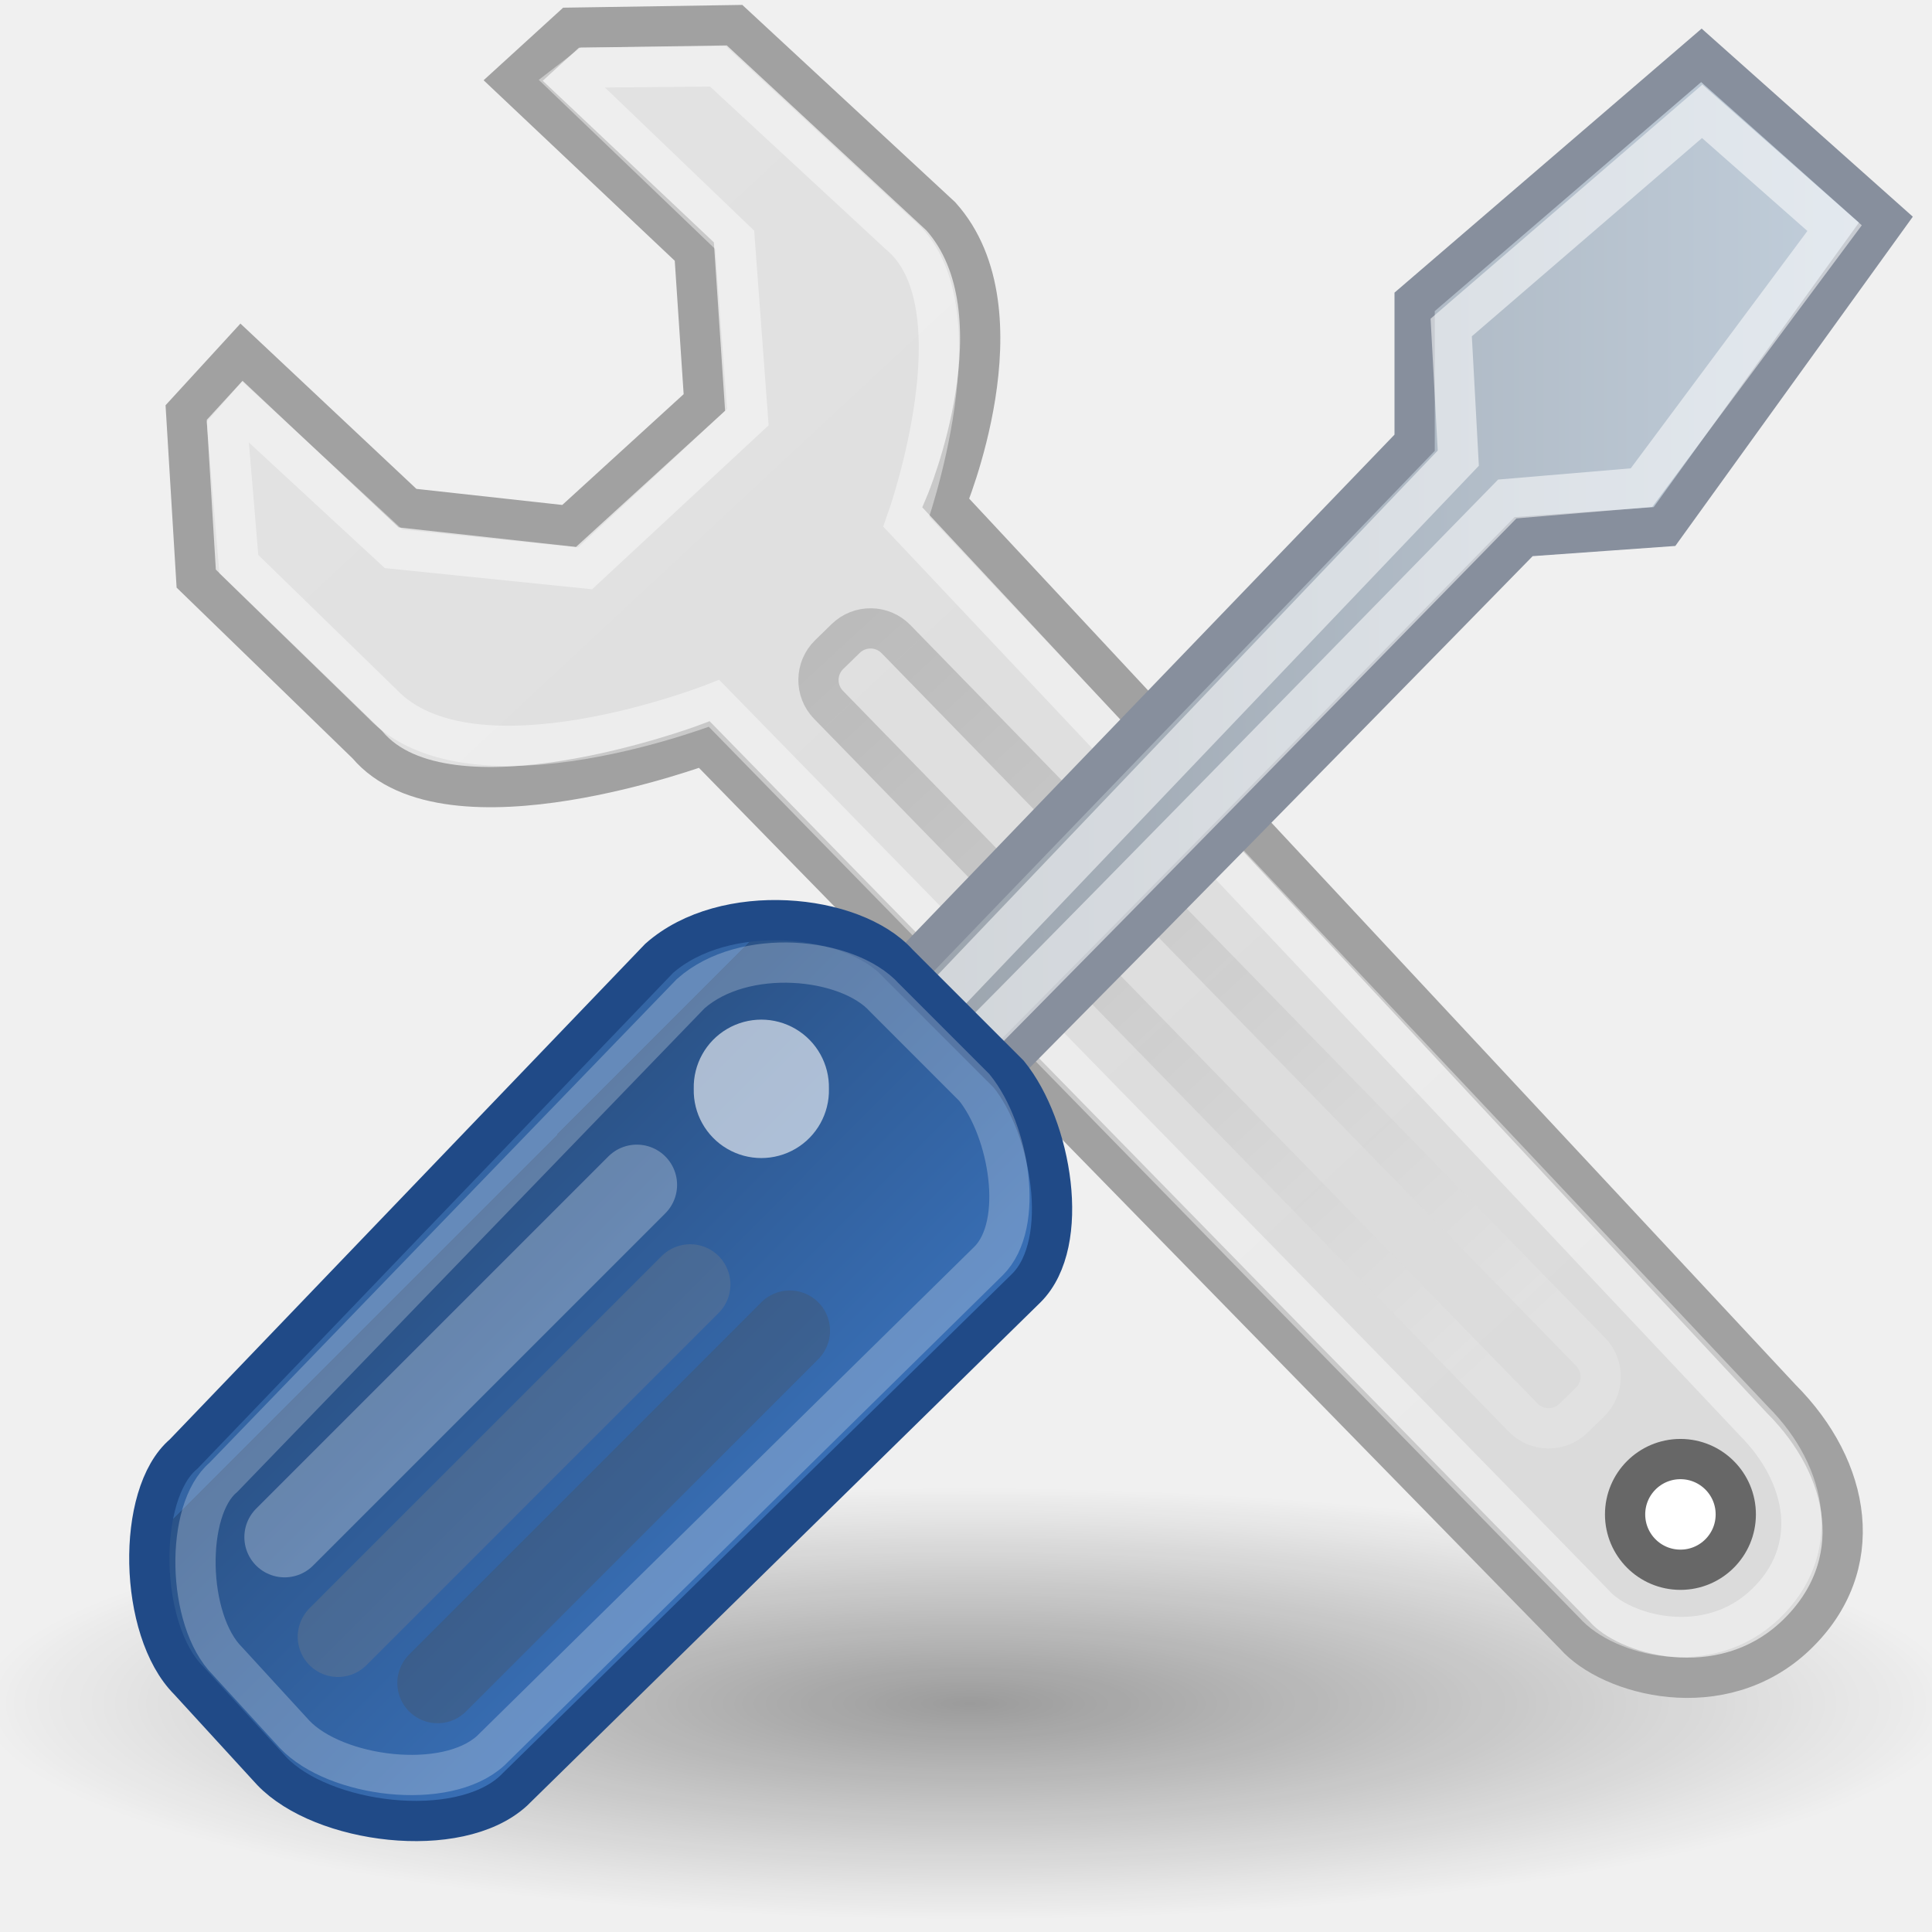
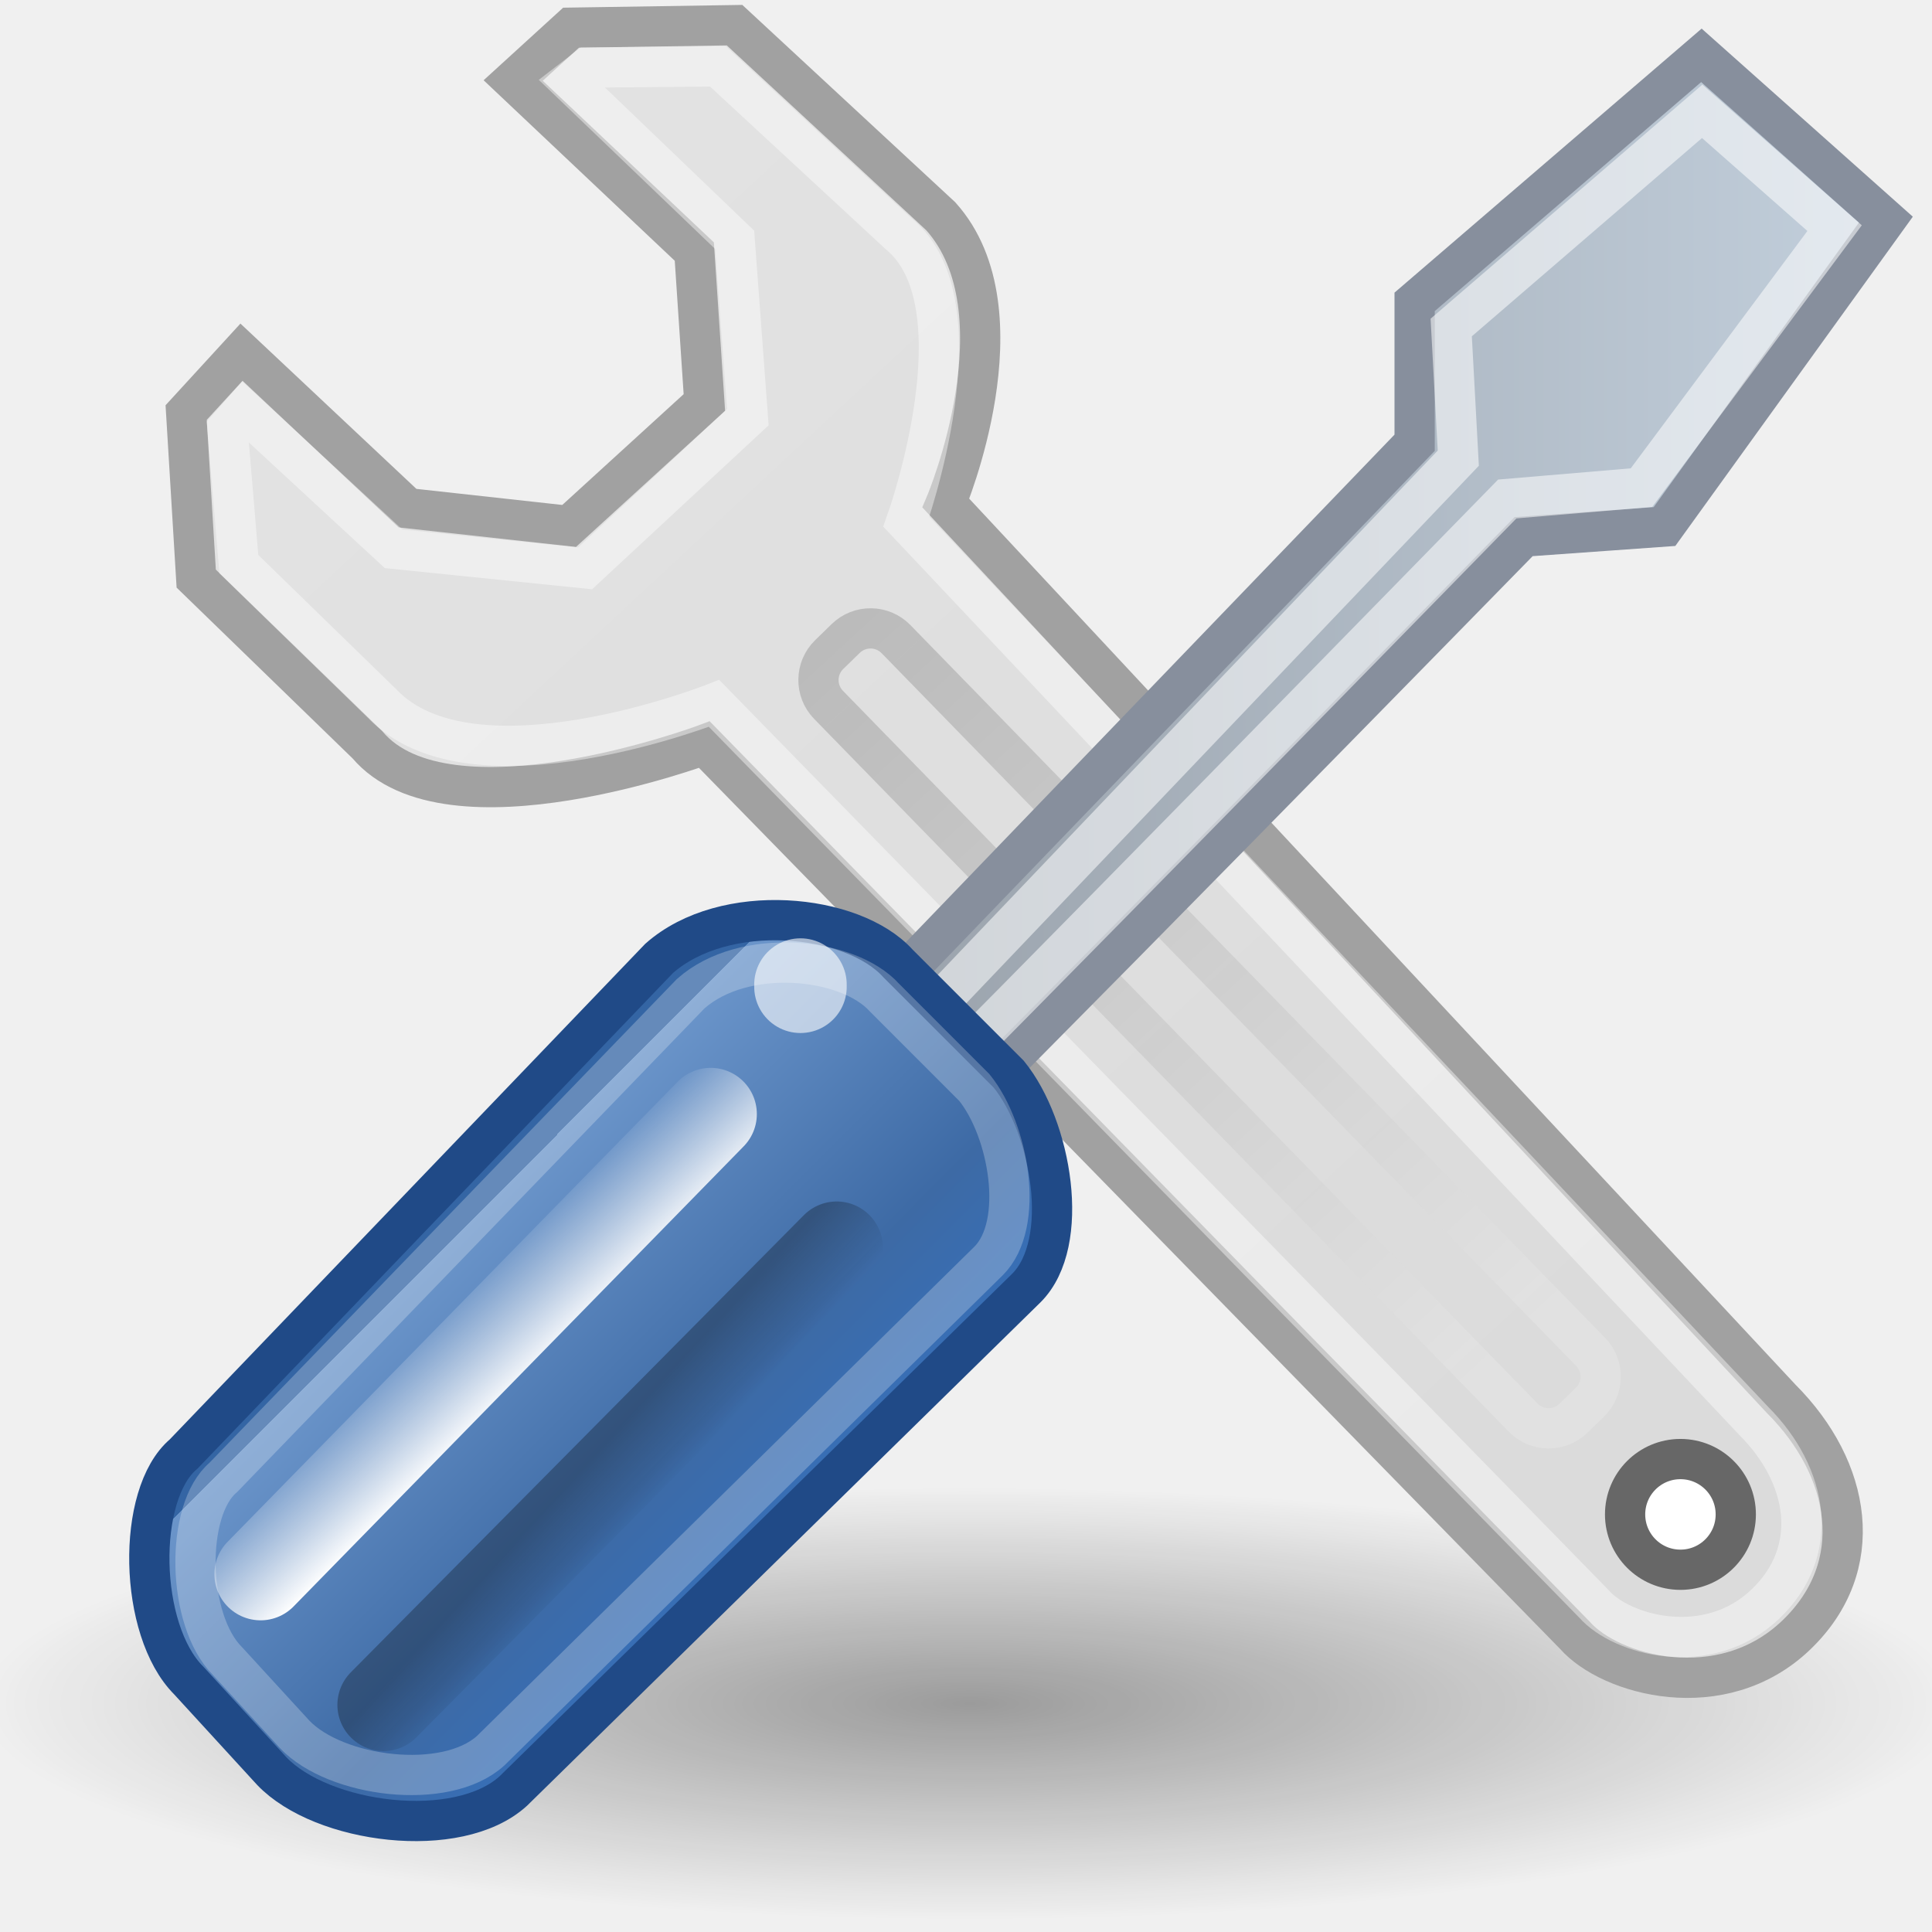
<svg xmlns="http://www.w3.org/2000/svg" xmlns:xlink="http://www.w3.org/1999/xlink" width="48px" height="48px" id="svg11300">
  <defs id="defs3">
+     <linearGradient id="linearGradient2265">
+       <stop style="stop-color:#000000;stop-opacity:1;" offset="0" id="stop2267" />
+       <stop style="stop-color:#000000;stop-opacity:0;" offset="1" id="stop2269" />
+     </linearGradient>
+     <linearGradient id="linearGradient2257">
+       <stop style="stop-color:#ffffff;stop-opacity:1;" offset="0" id="stop2259" />
+       <stop style="stop-color:#ffffff;stop-opacity:0;" offset="1" id="stop2261" />
+     </linearGradient>
    <linearGradient id="linearGradient3087">
      <stop style="stop-color:#3465a4;stop-opacity:1;" offset="0" id="stop3089" />
-       <stop id="stop3095" offset="0" style="stop-color:#2b5388;stop-opacity:1;" />
+       <stop id="stop3095" offset="0" style="stop-color:#9fbce1;stop-opacity:1;" />
+       <stop style="stop-color:#6b95ca;stop-opacity:1;" offset="0" id="stop2242" />
+       <stop id="stop2244" offset="0.75" style="stop-color:#3d6aa5;stop-opacity:1;" />
      <stop style="stop-color:#386eb4;stop-opacity:1;" offset="1" id="stop3091" />
    </linearGradient>
    <linearGradient id="linearGradient3077">
      <stop style="stop-color:#98a0a9;stop-opacity:1;" offset="0" id="stop3079" />
      <stop style="stop-color:#c3d0dd;stop-opacity:1;" offset="1" id="stop3081" />
    </linearGradient>
    <linearGradient id="linearGradient3061">
      <stop style="stop-color:#ffffff;stop-opacity:1;" offset="0" id="stop3063" />
      <stop style="stop-color:#000000;stop-opacity:1;" offset="1" id="stop3065" />
    </linearGradient>
    <linearGradient id="linearGradient3049">
      <stop style="stop-color:#e2e2e2;stop-opacity:1;" offset="0" id="stop3051" />
      <stop style="stop-color:#dbdbdb;stop-opacity:1;" offset="1" id="stop3053" />
    </linearGradient>
    <linearGradient id="linearGradient3041">
      <stop style="stop-color:#000000;stop-opacity:1;" offset="0" id="stop3043" />
      <stop style="stop-color:#000000;stop-opacity:0;" offset="1" id="stop3045" />
    </linearGradient>
    <linearGradient id="linearGradient11520">
      <stop id="stop11522" offset="0" style="stop-color:#ffffff;stop-opacity:1;" />
      <stop id="stop11524" offset="1" style="stop-color:#dcdcdc;stop-opacity:1;" />
    </linearGradient>
    <linearGradient id="linearGradient11508">
      <stop id="stop11510" offset="0" style="stop-color:#000000;stop-opacity:1;" />
      <stop id="stop11512" offset="1" style="stop-color:#000000;stop-opacity:0;" />
    </linearGradient>
    <linearGradient id="linearGradient11494">
      <stop id="stop11496" offset="0" style="stop-color:#ef2929;stop-opacity:1;" />
      <stop id="stop11498" offset="1" style="stop-color:#ef2929;stop-opacity:0;" />
    </linearGradient>
    <linearGradient id="linearGradient11415">
      <stop id="stop11417" offset="0" style="stop-color:#204a87;stop-opacity:0;" />
      <stop style="stop-color:#204a87;stop-opacity:1;" offset="0.5" id="stop11423" />
      <stop id="stop11419" offset="1" style="stop-color:#204a87;stop-opacity:0;" />
    </linearGradient>
    <linearGradient id="linearGradient11399">
      <stop id="stop11401" offset="0" style="stop-color:#000000;stop-opacity:1;" />
      <stop id="stop11403" offset="1" style="stop-color:#000000;stop-opacity:0;" />
    </linearGradient>
    <linearGradient gradientTransform="translate(-60.28571,-0.285714)" y2="34.462" x2="43.616" y1="3.774" x1="15.828" gradientUnits="userSpaceOnUse" id="linearGradient11425" xlink:href="#linearGradient11415" />
    <linearGradient gradientTransform="translate(-60.57143,0)" y2="39.034" x2="35.68" y1="9.346" x1="9.696" gradientUnits="userSpaceOnUse" id="linearGradient11427" xlink:href="#linearGradient11415" />
    <linearGradient y2="33.462" x2="26.759" y1="19.774" x1="13.267" gradientTransform="translate(-60.85714,0.428571)" gradientUnits="userSpaceOnUse" id="linearGradient11439" xlink:href="#linearGradient11415" />
    <radialGradient r="8.5" fy="39.143" fx="12.071" cy="39.143" cx="12.071" gradientTransform="matrix(1,0,0,0.487395,0,20.06483)" gradientUnits="userSpaceOnUse" id="radialGradient11441" xlink:href="#linearGradient11399" />
    <radialGradient gradientTransform="matrix(1.243453,2.106784e-16,-2.106784e-16,1.243453,-6.713754,-3.742847)" gradientUnits="userSpaceOnUse" r="3.834" fy="15.048" fx="27.577" cy="15.048" cx="27.577" id="radialGradient11500" xlink:href="#linearGradient11494" />
    <radialGradient r="3.834" fy="16.049" fx="27.577" cy="16.049" cx="27.577" gradientTransform="matrix(1.243453,2.106784e-16,-2.106784e-16,1.243453,-6.713754,-3.742847)" gradientUnits="userSpaceOnUse" id="radialGradient11504" xlink:href="#linearGradient11494" />
    <radialGradient gradientUnits="userSpaceOnUse" gradientTransform="matrix(1,0,0,0.338462,2.166583e-14,29.48178)" r="6.566" fy="44.565" fx="30.204" cy="44.565" cx="30.204" id="radialGradient11514" xlink:href="#linearGradient11508" />
    <radialGradient gradientTransform="matrix(1.995058,-1.651527e-32,0,1.995058,-24.32488,-35.70087)" gradientUnits="userSpaceOnUse" r="20.531" fy="35.878" fx="24.446" cy="35.878" cx="24.446" id="radialGradient11526" xlink:href="#linearGradient11520" />
    <radialGradient r="6.566" fy="44.565" fx="30.204" cy="44.565" cx="30.204" gradientTransform="matrix(1,0,0,0.338462,3.185827e-15,29.48178)" gradientUnits="userSpaceOnUse" id="radialGradient11532" xlink:href="#linearGradient11508" />
    <radialGradient xlink:href="#linearGradient11508" id="radialGradient1348" gradientUnits="userSpaceOnUse" gradientTransform="matrix(1,0,0,0.338462,-1.353344e-14,29.48178)" cx="30.204" cy="44.565" fx="30.204" fy="44.565" r="6.566" />
    <radialGradient xlink:href="#linearGradient11520" id="radialGradient1350" gradientUnits="userSpaceOnUse" gradientTransform="matrix(1.995058,-1.651527e-32,0,1.995058,-24.32488,-35.70087)" cx="24.446" cy="35.878" fx="24.446" fy="35.878" r="20.531" />
    <radialGradient xlink:href="#linearGradient11494" id="radialGradient1352" gradientUnits="userSpaceOnUse" gradientTransform="matrix(1.243453,2.106784e-16,-2.106784e-16,1.243453,-6.713754,-3.742847)" cx="27.577" cy="16.049" fx="27.577" fy="16.049" r="3.834" />
    <radialGradient xlink:href="#linearGradient11494" id="radialGradient1354" gradientUnits="userSpaceOnUse" gradientTransform="matrix(1.243453,2.106784e-16,-2.106784e-16,1.243453,-6.713754,-3.742847)" cx="27.577" cy="15.048" fx="27.577" fy="15.048" r="3.834" />
    <radialGradient xlink:href="#linearGradient11508" id="radialGradient1356" gradientUnits="userSpaceOnUse" gradientTransform="matrix(1,0,0,0.338462,2.220359e-14,29.48178)" cx="30.204" cy="44.565" fx="30.204" fy="44.565" r="6.566" />
    <radialGradient xlink:href="#linearGradient11520" id="radialGradient1366" gradientUnits="userSpaceOnUse" gradientTransform="matrix(2.049266,-1.696401e-32,0,2.049266,-25.65002,-37.31089)" cx="24.446" cy="35.878" fx="24.446" fy="35.878" r="20.531" />
    <radialGradient xlink:href="#linearGradient3041" id="radialGradient3047" cx="24.812" cy="39.125" fx="24.812" fy="39.125" r="17.688" gradientTransform="matrix(1,0,0,0.374558,2.890915e-15,24.47041)" gradientUnits="userSpaceOnUse" />
    <linearGradient xlink:href="#linearGradient3049" id="linearGradient3055" x1="12.5" y1="6.53" x2="39.031" y2="35.03" gradientUnits="userSpaceOnUse" />
    <linearGradient xlink:href="#linearGradient3061" id="linearGradient3067" x1="50.153" y1="-3.632" x2="25.291" y2="-4.3" gradientUnits="userSpaceOnUse" />
    <linearGradient xlink:href="#linearGradient3077" id="linearGradient3083" x1="20.295" y1="14.741" x2="47" y2="14.741" gradientUnits="userSpaceOnUse" gradientTransform="translate(0.353553,0.707107)" />
    <linearGradient xlink:href="#linearGradient3087" id="linearGradient3093" x1="9.75" y1="32.284" x2="16.915" y2="39.443" gradientUnits="userSpaceOnUse" />
+     <linearGradient xlink:href="#linearGradient2257" id="linearGradient2263" x1="12.427" y1="35.14" x2="10.651" y2="33.195" gradientUnits="userSpaceOnUse" gradientTransform="matrix(1.146861,-3.001954e-2,3.001954e-2,1.146861,-1.797147,-5.962497)" />
+     <linearGradient xlink:href="#linearGradient2265" id="linearGradient2271" x1="14.018" y1="36.943" x2="15.416" y2="38.268" gradientUnits="userSpaceOnUse" gradientTransform="matrix(0.999805,-1.972480e-2,1.972480e-2,0.999805,-0.460623,3.579265e-2)" />
  </defs>
  <g id="layer1">
    <path style="opacity:0.352;color:#000000;fill:url(#radialGradient3047);fill-opacity:1;fill-rule:nonzero;stroke:none;stroke-width:1;stroke-linecap:butt;stroke-linejoin:miter;marker:none;marker-start:none;marker-mid:none;marker-end:none;stroke-miterlimit:4;stroke-dasharray:none;stroke-dashoffset:0;stroke-opacity:1;visibility:visible;display:inline;overflow:visible" id="path3039" d="M 42.5 39.125 A 17.688 6.625 0 1 1  7.125,39.125 A 17.688 6.625 0 1 1  42.5 39.125 z" transform="matrix(1.39576,0,0,0.811321,-10.53318,10.5829)" />
    <path style="opacity:1;color:#000000;fill:url(#linearGradient3055);fill-opacity:1.0;fill-rule:nonzero;stroke:#a1a1a1;stroke-width:1;stroke-linecap:butt;stroke-linejoin:miter;marker:none;marker-start:none;marker-mid:none;marker-end:none;stroke-miterlimit:4;stroke-dasharray:none;stroke-dashoffset:0;stroke-opacity:1;visibility:visible;display:inline;overflow:visible" d="M 17.5,18.5 L 39.125,40.625 C 40,41.625 42.773,42.398 44.625,40.625 C 46.414,38.913 46,36.5 44.25,34.75 L 23.5,12.5 C 23.5,12.5 25.5,7.75 23.375,5.375 L 18.25,0.625 L 14.188,0.688 L 12.75,2 L 17.25,6.25 L 17.5,10 L 14.14,13.067 L 10.125,12.625 L 6,8.75 L 4.625,10.25 L 4.875,14.375 L 9.125,18.5 C 11.125,20.875 17.5,18.5 17.5,18.5 z " id="path2140" />
    <path id="path3057" d="M 17.74,17.475 L 39.604,39.851 C 40.282,40.625 42.428,41.224 43.862,39.851 C 45.247,38.526 44.926,36.658 43.572,35.303 L 22.517,12.962 C 22.517,12.962 24.457,7.562 22.332,5.812 L 17.834,1.648 L 14.601,1.678 L 14.151,2.025 L 18.253,5.959 L 18.58,10.364 L 14.536,14.12 L 9.777,13.634 L 6.053,10.192 L 5.652,10.646 L 5.934,14.016 L 9.489,17.475 C 11.739,19.85 17.74,17.475 17.74,17.475 z " style="opacity:0.426;color:#000000;fill:none;fill-opacity:1;fill-rule:nonzero;stroke:#ffffff;stroke-width:1;stroke-linecap:butt;stroke-linejoin:miter;marker:none;marker-start:none;marker-mid:none;marker-end:none;stroke-miterlimit:4;stroke-dasharray:none;stroke-dashoffset:0;stroke-opacity:1;visibility:visible;display:inline;overflow:visible" />
    <rect style="opacity:0.17;color:#000000;fill:none;fill-opacity:1;fill-rule:nonzero;stroke:url(#linearGradient3067);stroke-width:1;stroke-linecap:butt;stroke-linejoin:miter;marker:none;marker-start:none;marker-mid:none;marker-end:none;stroke-miterlimit:4;stroke-dasharray:none;stroke-dashoffset:0;stroke-opacity:1;visibility:visible;display:inline;overflow:visible" id="rect3059" width="26.493" height="2.34" x="26.025" y="-4.86" rx="0.884" ry="0.884" transform="matrix(0.697938,0.716158,-0.716158,0.697938,0,0)" />
    <path style="opacity:1;color:#000000;fill:url(#linearGradient3083);fill-opacity:1;fill-rule:nonzero;stroke:#878f9d;stroke-width:1;stroke-linecap:butt;stroke-linejoin:miter;marker:none;marker-start:none;marker-mid:none;marker-end:none;stroke-miterlimit:4;stroke-dasharray:none;stroke-dashoffset:0;stroke-opacity:1;visibility:visible;display:inline;overflow:visible" d="M 22.729,28.645 C 23.678,27.831 37.854,13.332 37.854,13.332 L 41.354,13.082 L 46.854,5.457 L 42.271,1.375 L 35.146,7.5 L 35.146,11 L 20.646,26.062 C 19.959,26.75 21.854,29.395 22.729,28.645 z " id="path2144" />
    <path id="path3085" d="M 22.618,27.461 C 23.355,26.829 37.448,12.397 37.448,12.397 L 40.782,12.115 L 45.58,5.668 L 42.29,2.766 L 36.055,8.137 L 36.231,11.383 L 21.798,26.518 C 21.265,27.051 21.939,28.042 22.618,27.461 z " style="opacity:0.54;color:#000000;fill:none;fill-opacity:1;fill-rule:nonzero;stroke:#ffffff;stroke-width:1;stroke-linecap:butt;stroke-linejoin:miter;marker:none;marker-start:none;marker-mid:none;marker-end:none;stroke-miterlimit:4;stroke-dasharray:none;stroke-dashoffset:0;stroke-opacity:1;visibility:visible;display:inline;overflow:visible" />
    <path style="opacity:1;color:#000000;fill:url(#linearGradient3093);fill-opacity:1.0;fill-rule:nonzero;stroke:#204a87;stroke-width:1;stroke-linecap:butt;stroke-linejoin:miter;marker:none;marker-start:none;marker-mid:none;marker-end:none;stroke-miterlimit:4;stroke-dasharray:none;stroke-dashoffset:0;stroke-opacity:1;visibility:visible;display:inline;overflow:visible" d="M 6.75,44 C 8,45.312 11.375,45.75 12.75,44.5 L 25.5,32 C 26.625,30.875 26.125,28 25.062,26.688 L 22.312,23.938 C 21.188,22.688 18,22.375 16.375,23.812 L 4.562,36.125 C 3.375,37.125 3.438,40.5 4.688,41.75 L 6.75,44 z " id="path2142" />
    <path id="path3097" d="M 7.323,43.092 C 8.336,44.156 11.073,44.511 12.189,43.497 L 24.562,31.327 C 25.474,30.415 25.069,28.083 24.207,27.019 L 21.977,24.788 C 21.064,23.775 18.479,23.521 17.161,24.687 L 5.549,36.705 C 4.586,37.516 4.636,40.253 5.65,41.267 L 7.323,43.092 z " style="opacity:0.244;color:#000000;fill:none;fill-opacity:1;fill-rule:nonzero;stroke:#ffffff;stroke-width:1;stroke-linecap:butt;stroke-linejoin:miter;marker:none;marker-start:none;marker-mid:none;marker-end:none;stroke-miterlimit:4;stroke-dasharray:none;stroke-dashoffset:0;stroke-opacity:1;visibility:visible;display:inline;overflow:visible" />
    <path style="opacity:1;color:#000000;fill:#ffffff;fill-opacity:1;fill-rule:nonzero;stroke:#676767;stroke-width:1;stroke-linecap:butt;stroke-linejoin:miter;marker:none;marker-start:none;marker-mid:none;marker-end:none;stroke-miterlimit:4;stroke-dasharray:none;stroke-dashoffset:0;stroke-opacity:1;visibility:visible;display:inline;overflow:visible" id="path2146" d="M 43.25 37.5 A 1.375 1.375 0 1 1  40.5,37.5 A 1.375 1.375 0 1 1  43.25 37.5 z" transform="translate(-0.125,0.125)" />
-     <path style="opacity:0.602;color:#000000;fill:#ffffff;fill-opacity:1;fill-rule:nonzero;stroke:none;stroke-width:1;stroke-linecap:butt;stroke-linejoin:miter;marker:none;marker-start:none;marker-mid:none;marker-end:none;stroke-miterlimit:4;stroke-dasharray:none;stroke-dashoffset:0;stroke-opacity:1;visibility:visible;display:inline;overflow:visible" id="path3101" d="M 20.771 28.201 A 1.768 1.768 0 1 1  17.236,28.201 A 1.768 1.768 0 1 1  20.771 28.201 z" transform="matrix(0.95,0,0,0.95,0.861787,0.261004)" />
-     <path style="opacity:0.278;color:#000000;fill:none;fill-opacity:1;fill-rule:nonzero;stroke:#ffffff;stroke-width:2;stroke-linecap:round;stroke-linejoin:round;marker:none;marker-start:none;marker-mid:none;marker-end:none;stroke-miterlimit:4;stroke-dasharray:none;stroke-dashoffset:0;stroke-opacity:1;visibility:visible;display:inline;overflow:visible" d="M 15.822,29.438 L 7.071,38.189" id="path3103" />
-     <path id="path3105" d="M 17.147,31.913 L 8.397,40.664" style="opacity:0.278;color:#000000;fill:none;fill-opacity:1;fill-rule:nonzero;stroke:#858585;stroke-width:2;stroke-linecap:round;stroke-linejoin:round;marker:none;marker-start:none;marker-mid:none;marker-end:none;stroke-miterlimit:4;stroke-dasharray:none;stroke-dashoffset:0;stroke-opacity:1;visibility:visible;display:inline;overflow:visible" />
-     <path style="opacity:0.278;color:#000000;fill:none;fill-opacity:1;fill-rule:nonzero;stroke:#4b4b4b;stroke-width:2;stroke-linecap:round;stroke-linejoin:round;marker:none;marker-start:none;marker-mid:none;marker-end:none;stroke-miterlimit:4;stroke-dasharray:none;stroke-dashoffset:0;stroke-opacity:1;visibility:visible;display:inline;overflow:visible" d="M 19.622,33.062 L 10.872,41.813" id="path3107" />
+     <path style="opacity:0.602;color:#000000;fill:#ffffff;fill-opacity:1;fill-rule:nonzero;stroke:none;stroke-width:1;stroke-linecap:butt;stroke-linejoin:miter;marker:none;marker-start:none;marker-mid:none;marker-end:none;stroke-miterlimit:4;stroke-dasharray:none;stroke-dashoffset:0;stroke-opacity:1;visibility:visible;display:inline;overflow:visible" id="path3101" d="M 20.771 28.201 A 1.768 1.768 0 1 1  17.236,28.201 A 1.768 1.768 0 1 1  20.771 28.201 z" transform="matrix(0.65,0,0,0.65,7.535107,6.158045)" />
+     <path style="opacity:1;color:#000000;fill:none;fill-opacity:1;fill-rule:nonzero;stroke:url(#linearGradient2263);stroke-width:2.295;stroke-linecap:round;stroke-linejoin:round;marker:none;marker-start:none;marker-mid:none;marker-end:none;stroke-miterlimit:4;stroke-dasharray:none;stroke-dashoffset:0;stroke-opacity:1;visibility:visible;display:inline;overflow:visible" d="M 17.656,27.678 L 6.474,39.109" id="path3103" />
+     <path id="path2247" d="M 20.787,30.998 L 9.53,42.357" style="opacity:0.278;color:#000000;fill:none;fill-opacity:1;fill-rule:nonzero;stroke:url(#linearGradient2271);stroke-width:2.295;stroke-linecap:round;stroke-linejoin:round;marker:none;marker-start:none;marker-mid:none;marker-end:none;stroke-miterlimit:4;stroke-dasharray:none;stroke-dashoffset:0;stroke-opacity:1;visibility:visible;display:inline;overflow:visible" />
  </g>
</svg>
